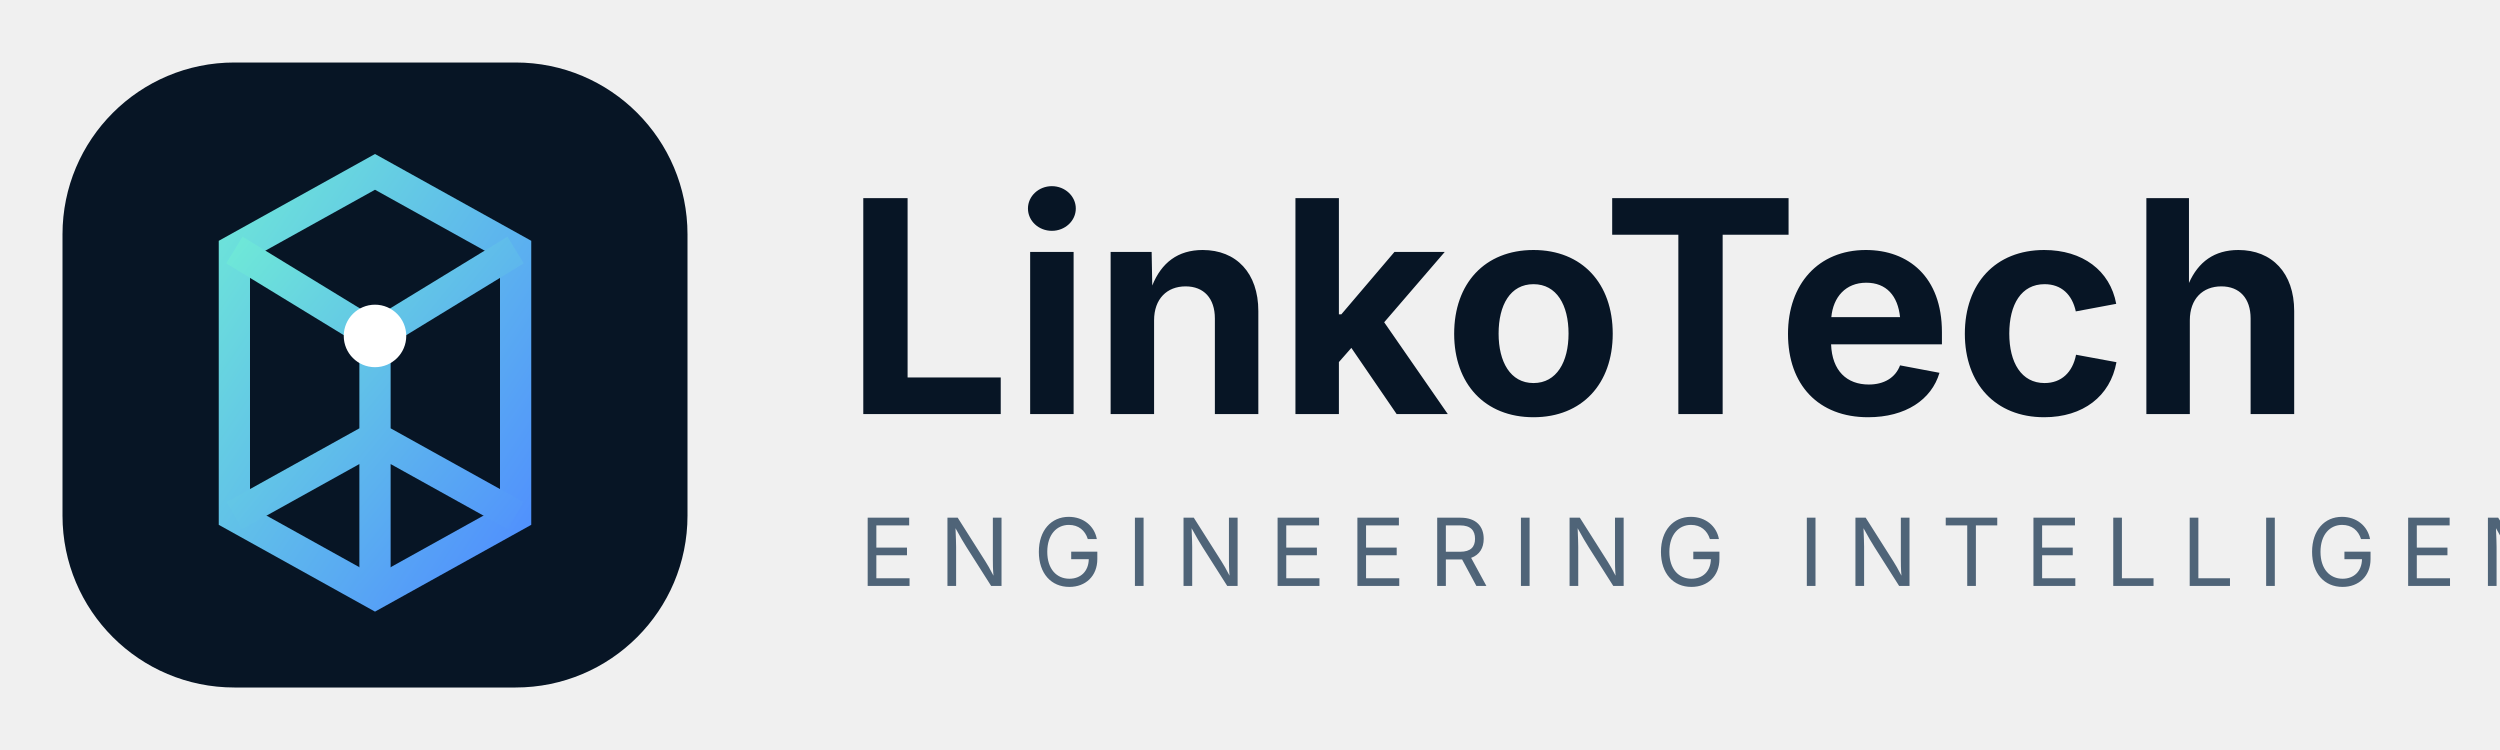
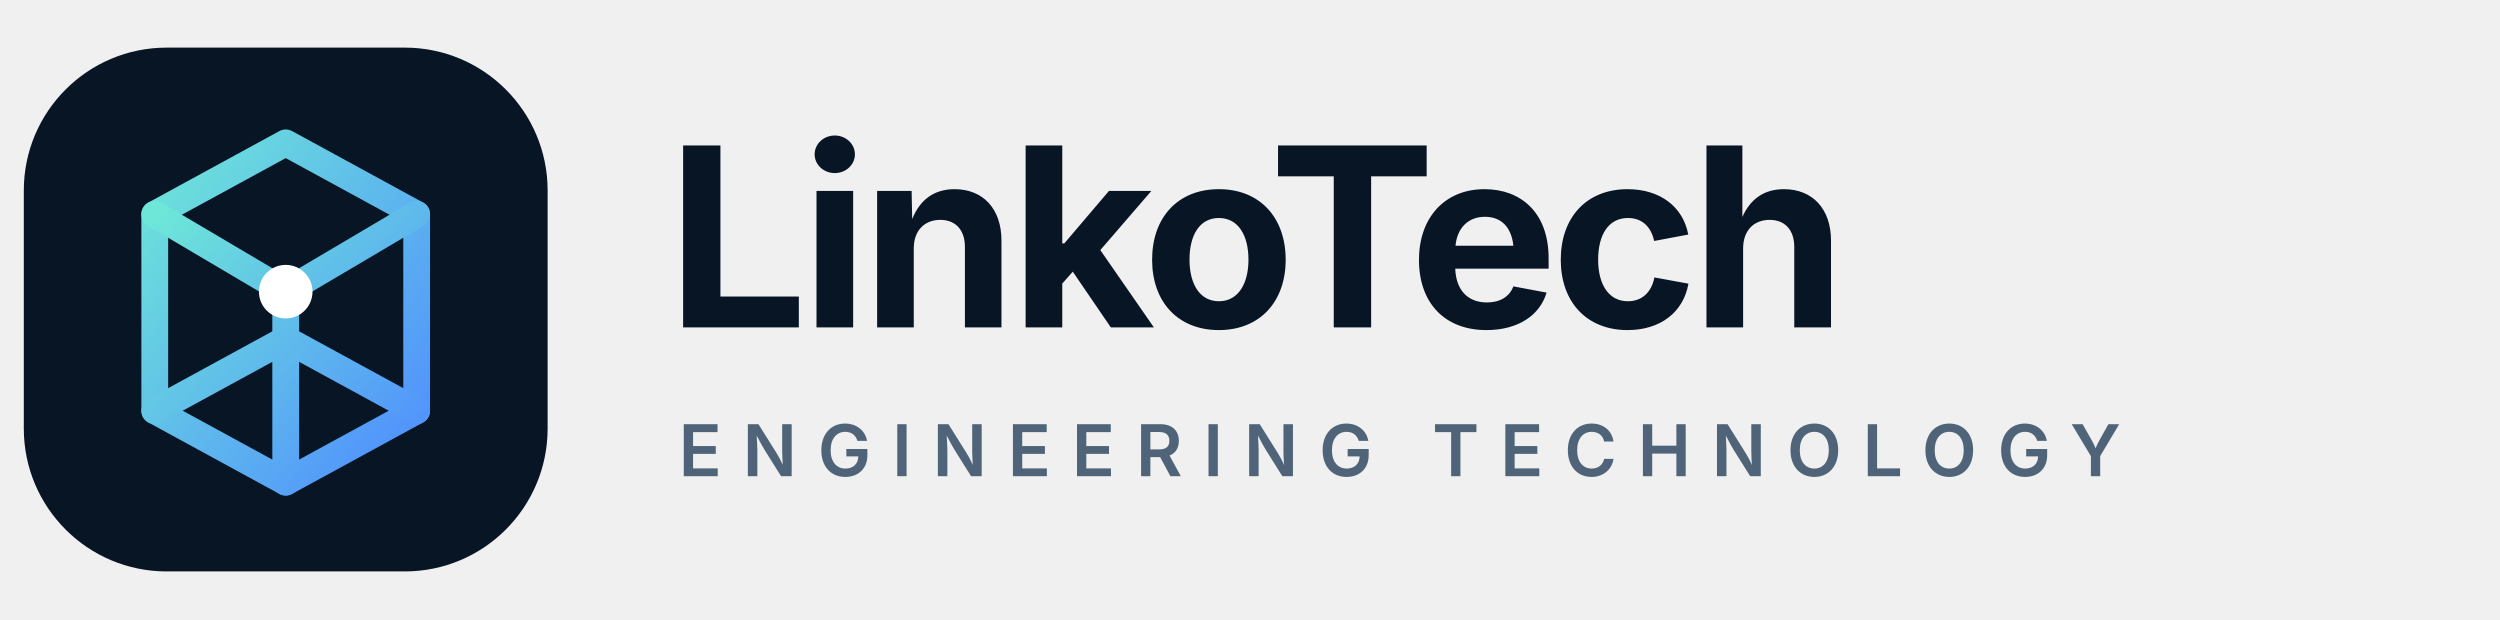
- <svg xmlns="http://www.w3.org/2000/svg" viewBox="0 0 320 96" role="img" aria-labelledby="title desc">
+ <svg xmlns="http://www.w3.org/2000/svg" viewBox="0 0 420 104" role="img" aria-labelledby="title desc">
  <defs>
-     <linearGradient id="g" x1="0" y1="0" x2="1" y2="1">
-       <stop stop-color="#6ee7d8" />
-       <stop offset="1" stop-color="#4f8cff" />
+     <linearGradient id="brandGradient" x1="0" y1="0" x2="1" y2="1">
+       <stop offset="0" stop-color="#6EE7D8" />
+       <stop offset="1" stop-color="#4F8CFF" />
    </linearGradient>
  </defs>
-   <g transform="translate(8 8)">
-     <rect width="80" height="80" rx="22" fill="#071525" />
-     <path d="M22 58V24l18-10 18 10v34L40 68 22 58Z" fill="none" stroke="url(#g)" stroke-width="4" />
-     <path d="M22 24l18 11 18-11M40 35v33M22 58l18-10 18 10" fill="none" stroke="url(#g)" stroke-width="4" />
-     <circle cx="40" cy="35" r="4" fill="#fff" />
+   <g transform="translate(4 8)">
+     <rect x="0" y="0" width="88" height="88" rx="24" fill="#071525" />
+     <g fill="none" stroke="url(#brandGradient)" stroke-width="4.5" stroke-linecap="round" stroke-linejoin="round">
+       <path d="M22 61V28l22-12 22 12v33L44 73 22 61Z" />
+       <path d="M22 28l22 13 22-13M44 41v32M22 61l22-12 22 12" />
+     </g>
+     <circle cx="44" cy="41" r="4.5" fill="#ffffff" />
  </g>
-   <text x="108" y="53" font-family="Inter,Arial,sans-serif" font-size="38" font-weight="700" fill="#071525">LinkoTech</text>
-   <text x="110" y="75" font-family="Inter,Arial,sans-serif" font-size="12" letter-spacing="3" fill="#4f6478">ENGINEERING INTELLIGENCE</text>
+   <text x="112" y="55" font-family="Inter,Arial,sans-serif" font-size="42" font-weight="750" letter-spacing="-1.2" fill="#071525">LinkoTech</text>
+   <text x="114" y="80" font-family="Inter,Arial,sans-serif" font-size="12" font-weight="600" letter-spacing="3.5" fill="#4F6478">ENGINEERING TECHNOLOGY</text>
</svg>
